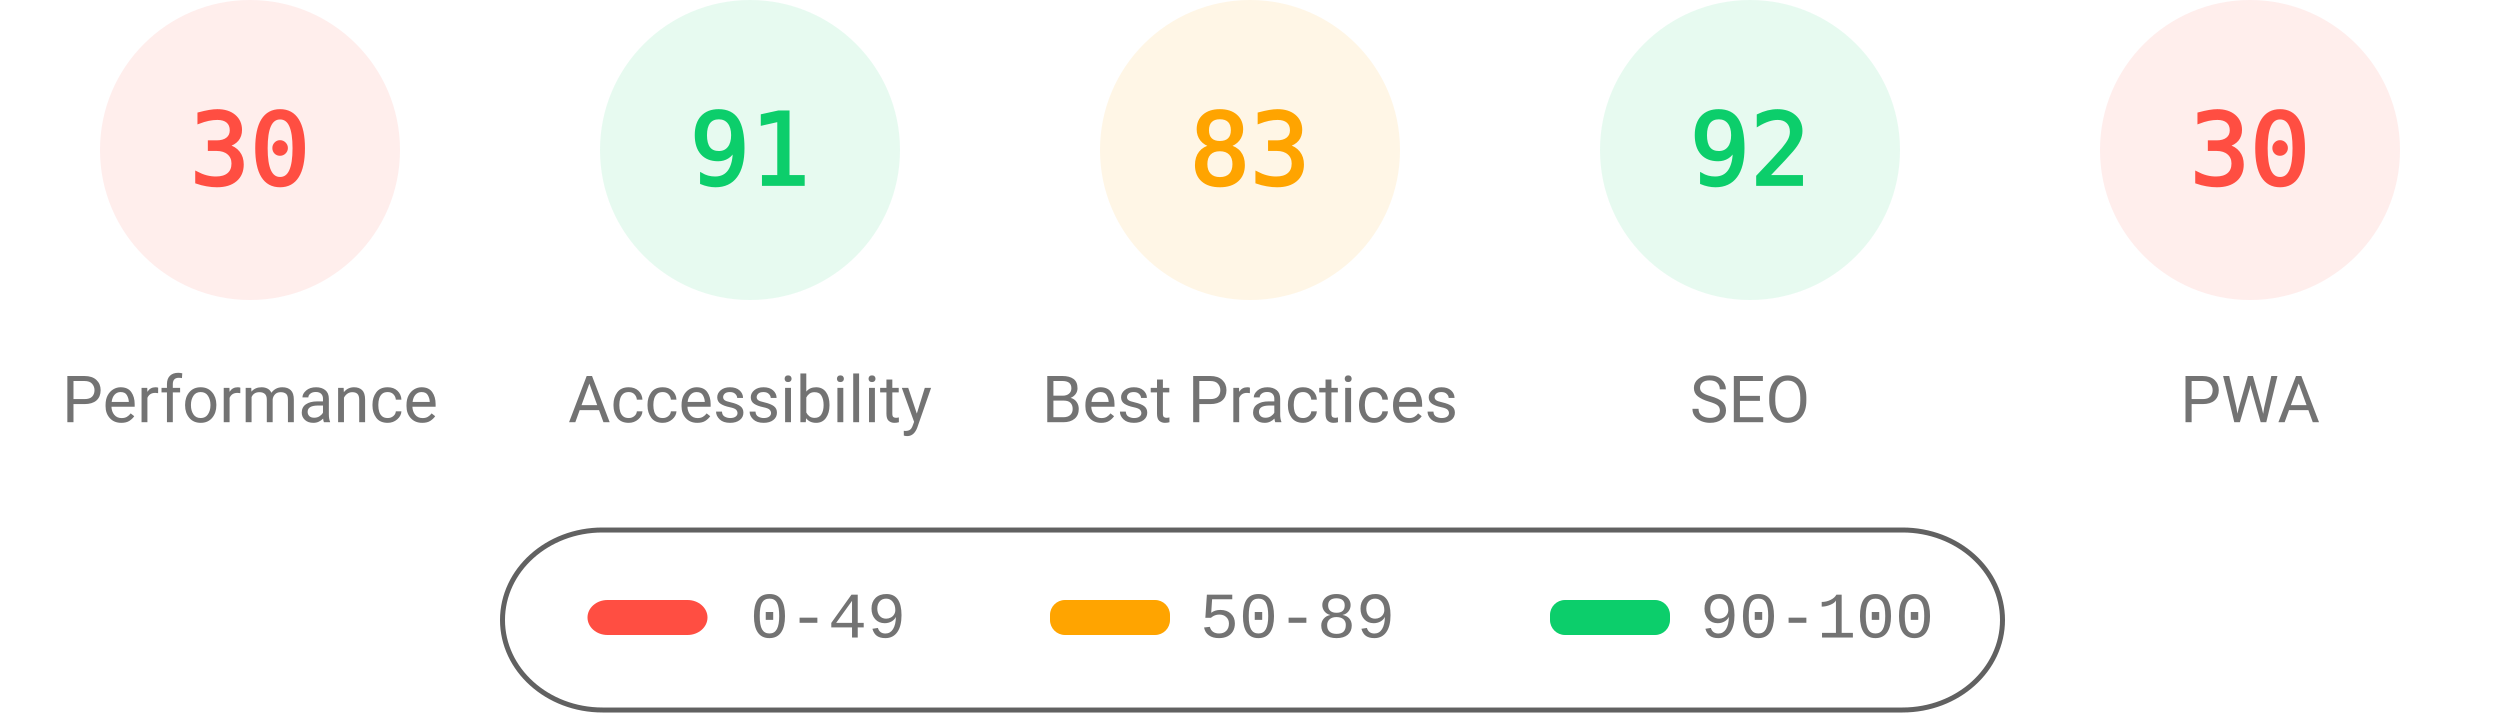
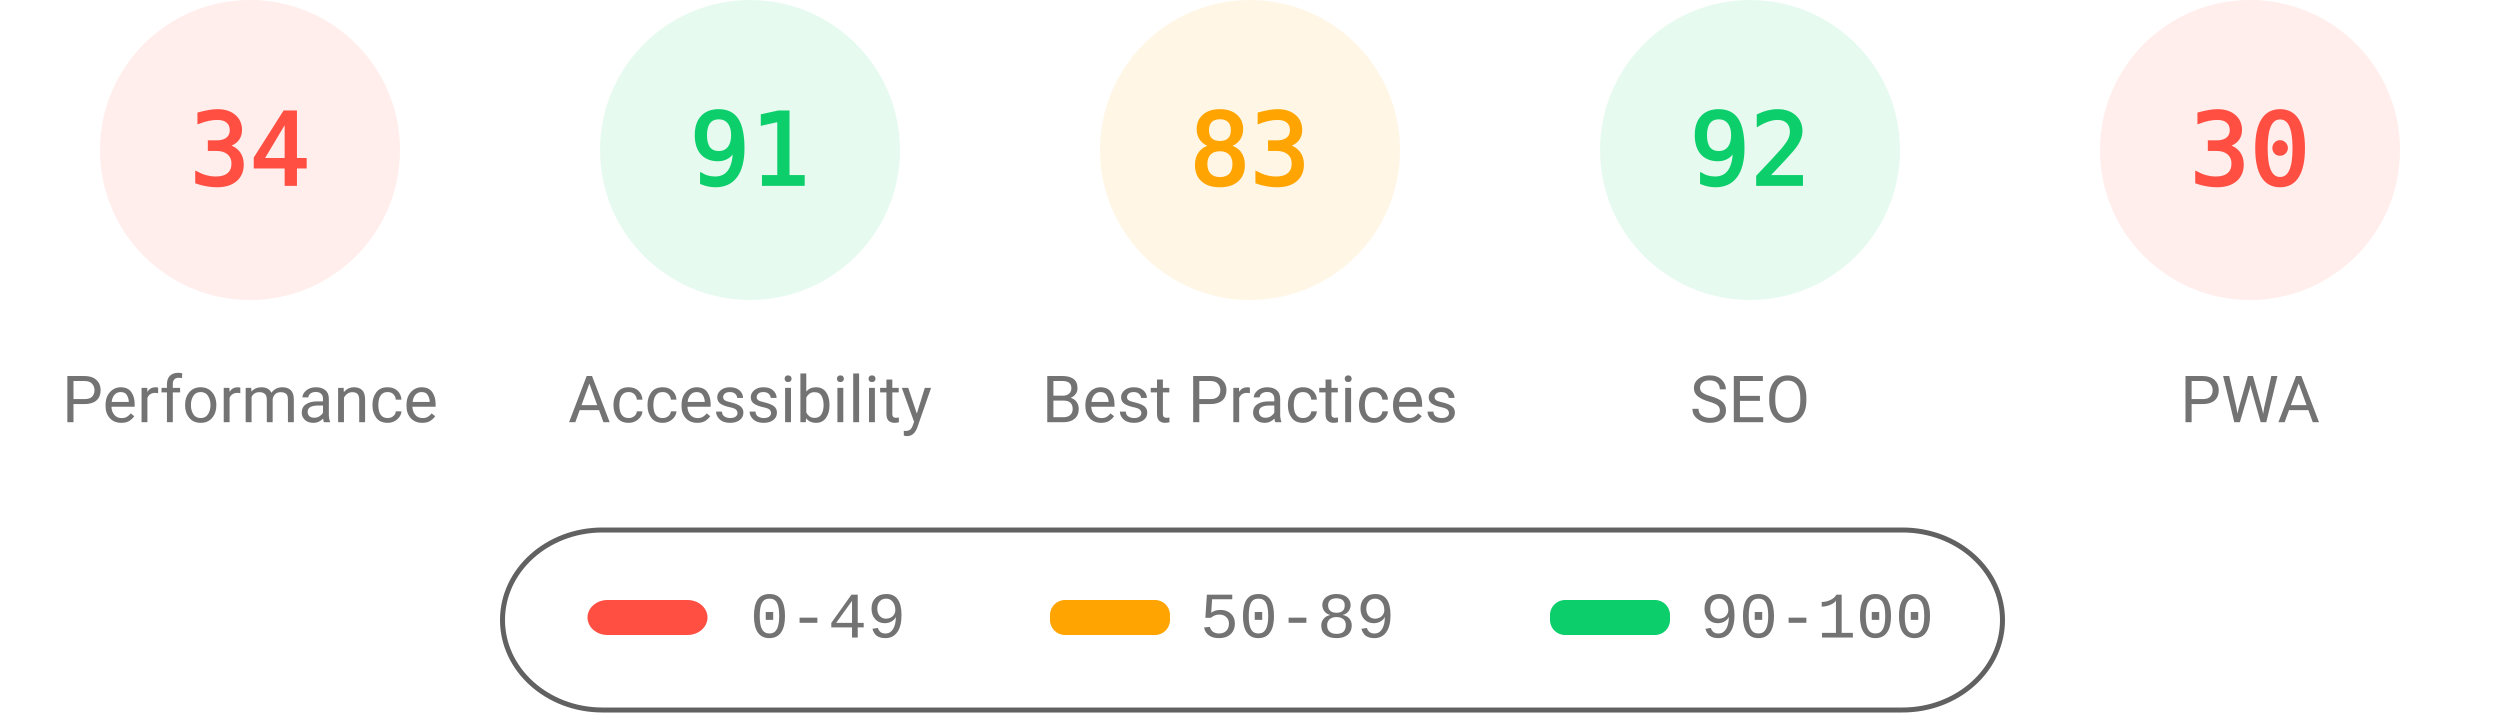
<svg xmlns="http://www.w3.org/2000/svg" fill="none" width="1000" height="285">
  <style>.gauge-base{opacity:.1}.gauge-arc{fill:none;animation-delay:250ms;stroke-linecap:round;transform:rotate(-90deg);transform-origin:100px 60px;animation:load-gauge 1s ease forwards}.guage-text{font-size:40px;font-family:monospace;text-align:center}.guage-red{color:#ff4e42;fill:#ff4e42;stroke:#ff4e42}.guage-orange{color:#ffa400;fill:#ffa400;stroke:#ffa400}.guage-green{color:#0cce6b;fill:#0cce6b;stroke:#0cce6b}.guage-undefined{color:#5c5c5c;fill:#5c5c5c;stroke:#5c5c5c}.guage-title{color:#737373;fill:#737373;stroke:none;font-size:26px;line-height:26px;font-family:Roboto,Halvetica,Arial,sans-serif}@keyframes load-gauge{from{stroke-dasharray:0 352.858}}</style>
  <svg class="guage-div guage-perf guage-red" viewBox="0 0 200 200" width="200" height="200">
    <circle class="gauge-base" r="56" cx="100" cy="60" stroke-width="8" />
-     <circle class="gauge-arc guage-arc-1" r="56" cx="100" cy="60" stroke-width="8" style="stroke-dasharray:105.557,351.858" />
-     <text class="guage-text" x="100" y="60" alignment-baseline="central" dominant-baseline="central" text-anchor="middle">30</text>
+     <circle class="gauge-arc guage-arc-1" r="56" cx="100" cy="60" stroke-width="8" style="stroke-dasharray:119.632,351.858" />
+     <text class="guage-text" x="100" y="60" alignment-baseline="central" dominant-baseline="central" text-anchor="middle">34</text>
    <text class="guage-title" x="100" y="160" alignment-baseline="central" dominant-baseline="central" text-anchor="middle">Performance</text>
  </svg>
  <svg class="guage-div guage-acc guage-green" viewBox="0 0 200 200" width="200" height="200" x="200">
    <circle class="gauge-base" r="56" cx="100" cy="60" stroke-width="8" />
    <circle class="gauge-arc guage-arc-2" r="56" cx="100" cy="60" stroke-width="8" style="stroke-dasharray:320.191,351.858" />
    <text class="guage-text" x="100" y="60" alignment-baseline="central" dominant-baseline="central" text-anchor="middle">91</text>
    <text class="guage-title" x="100" y="160" alignment-baseline="central" dominant-baseline="central" text-anchor="middle">Accessibility</text>
  </svg>
  <svg class="guage-div guage-best guage-orange" viewBox="0 0 200 200" width="200" height="200" x="400">
    <circle class="gauge-base" r="56" cx="100" cy="60" stroke-width="8" />
    <circle class="gauge-arc guage-arc-3" r="56" cx="100" cy="60" stroke-width="8" style="stroke-dasharray:292.042,351.858" />
    <text class="guage-text" x="100" y="60" alignment-baseline="central" dominant-baseline="central" text-anchor="middle">83</text>
    <text class="guage-title" x="100" y="160" alignment-baseline="central" dominant-baseline="central" text-anchor="middle">Best Practices</text>
  </svg>
  <svg class="guage-div guage-seo guage-green" viewBox="0 0 200 200" width="200" height="200" x="600">
    <circle class="gauge-base" r="56" cx="100" cy="60" stroke-width="8" />
    <circle class="gauge-arc guage-arc-4" r="56" cx="100" cy="60" stroke-width="8" style="stroke-dasharray:323.709,351.858" />
    <text class="guage-text" x="100" y="60" alignment-baseline="central" dominant-baseline="central" text-anchor="middle">92</text>
    <text class="guage-title" x="100" y="160" alignment-baseline="central" dominant-baseline="central" text-anchor="middle">SEO</text>
  </svg>
  <svg class="guage-div guage-pwa guage-red" viewBox="0 0 200 200" width="200" height="200" x="800">
    <circle class="gauge-base" r="56" cx="100" cy="60" stroke-width="8" />
    <circle class="gauge-arc guage-arc-4" r="56" cx="100" cy="60" stroke-width="8" style="stroke-dasharray:105.557,351.858" />
    <text class="guage-text" x="100" y="60" alignment-baseline="central" dominant-baseline="central" text-anchor="middle">30</text>
    <text class="guage-title" x="100" y="160" alignment-baseline="central" dominant-baseline="central" text-anchor="middle">PWA</text>
  </svg>
  <svg width="604" height="76" x="200" y="210">
    <path fill="none" id="canvas_background" d="M-1-1h604v80H-1z" />
    <rect fill-opacity="0" stroke="#616161" stroke-width="2" rx="40" id="svg_2" height="72" width="600" y="2" x="1" fill="#000" />
    <rect stroke="#000" rx="8" id="svg_3" height="14" width="48" y="30" x="35" stroke-opacity="null" stroke-width="0" fill="#ff4e42" />
    <rect stroke="#000" rx="6" id="svg_4" height="14" width="48" y="30" x="220" stroke-opacity="null" stroke-width="0" fill="#ffa400" />
    <rect stroke="#000" rx="6" id="svg_5" height="14" width="48" y="30" x="420" stroke-opacity="null" stroke-width="0" fill="#0cce6b" />
    <text xml:space="preserve" text-anchor="start" font-family="'Courier New', Courier, monospace" font-size="26" id="svg_6" y="45" x="100" stroke-opacity="null" stroke-width="0" stroke="#000" fill="#737373">0-49</text>
    <text xml:space="preserve" text-anchor="start" font-family="'Courier New', Courier, monospace" font-size="26" id="svg_7" y="45" x="280" stroke-opacity="null" stroke-width="0" stroke="#000" fill="#737373">50-89</text>
    <text xml:space="preserve" text-anchor="start" font-family="'Courier New', Courier, monospace" font-size="26" id="svg_8" y="45" x="480" stroke-opacity="null" stroke-width="0" stroke="#000" fill="#737373">90-100</text>
  </svg>
</svg>
